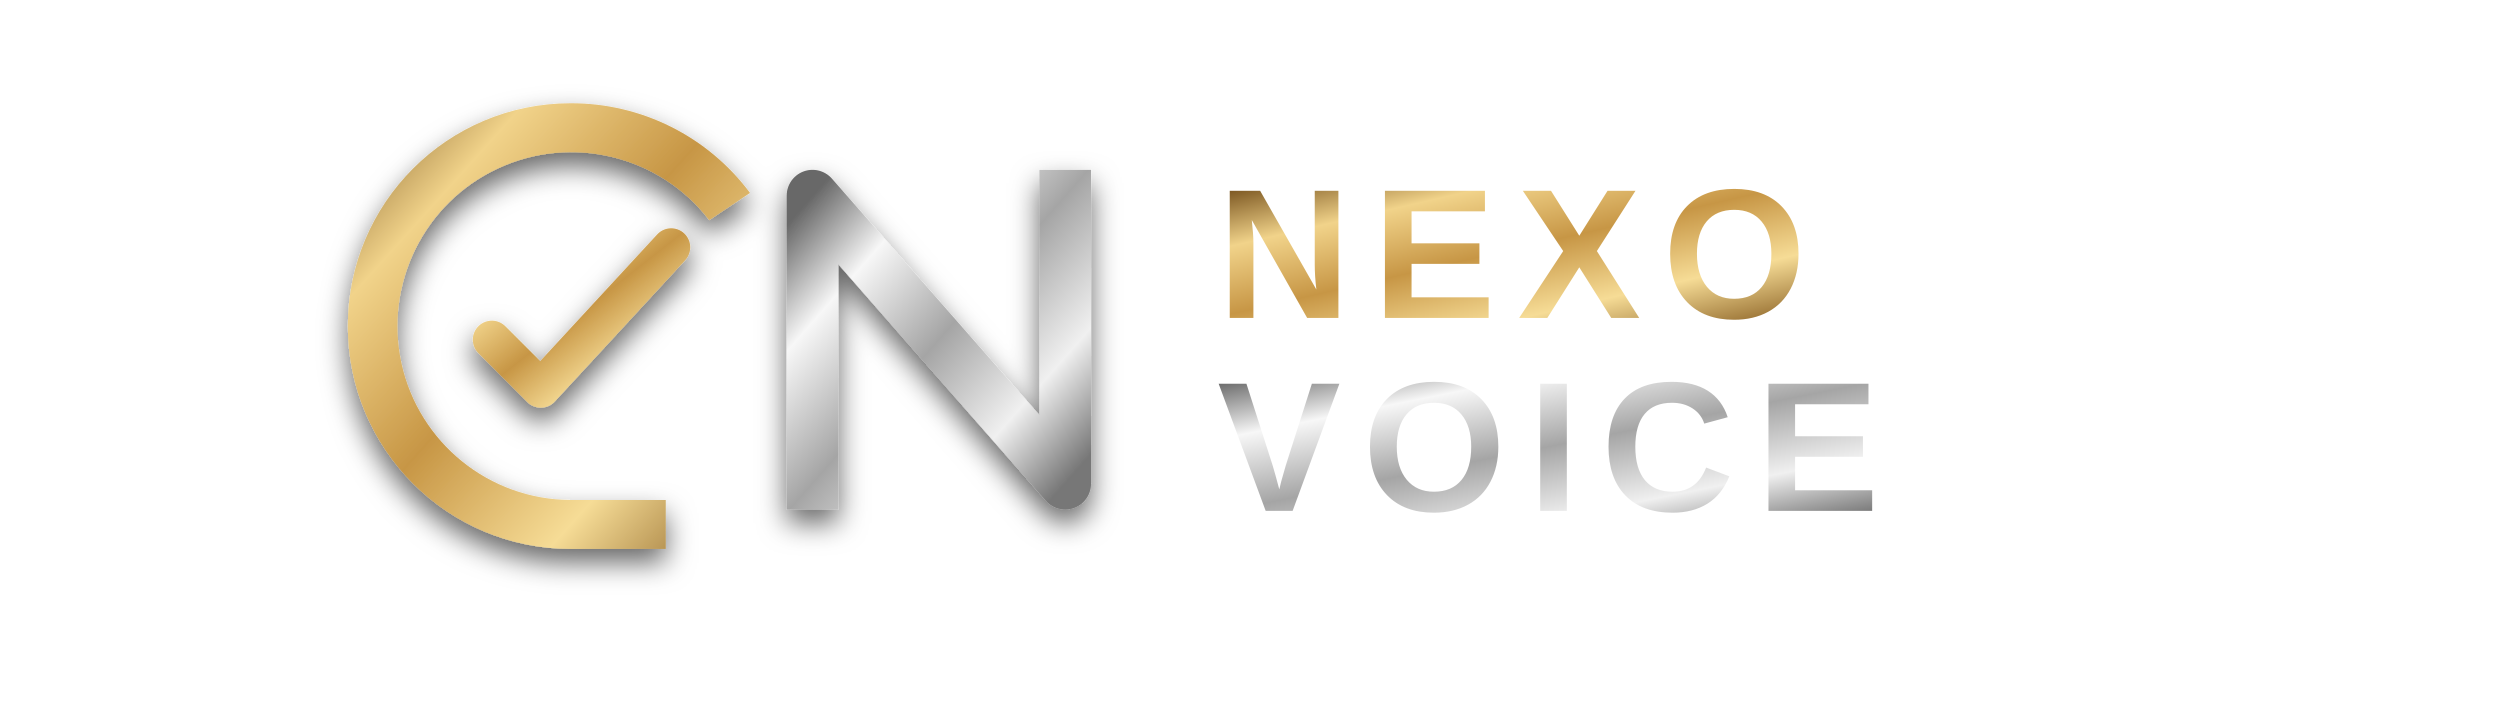
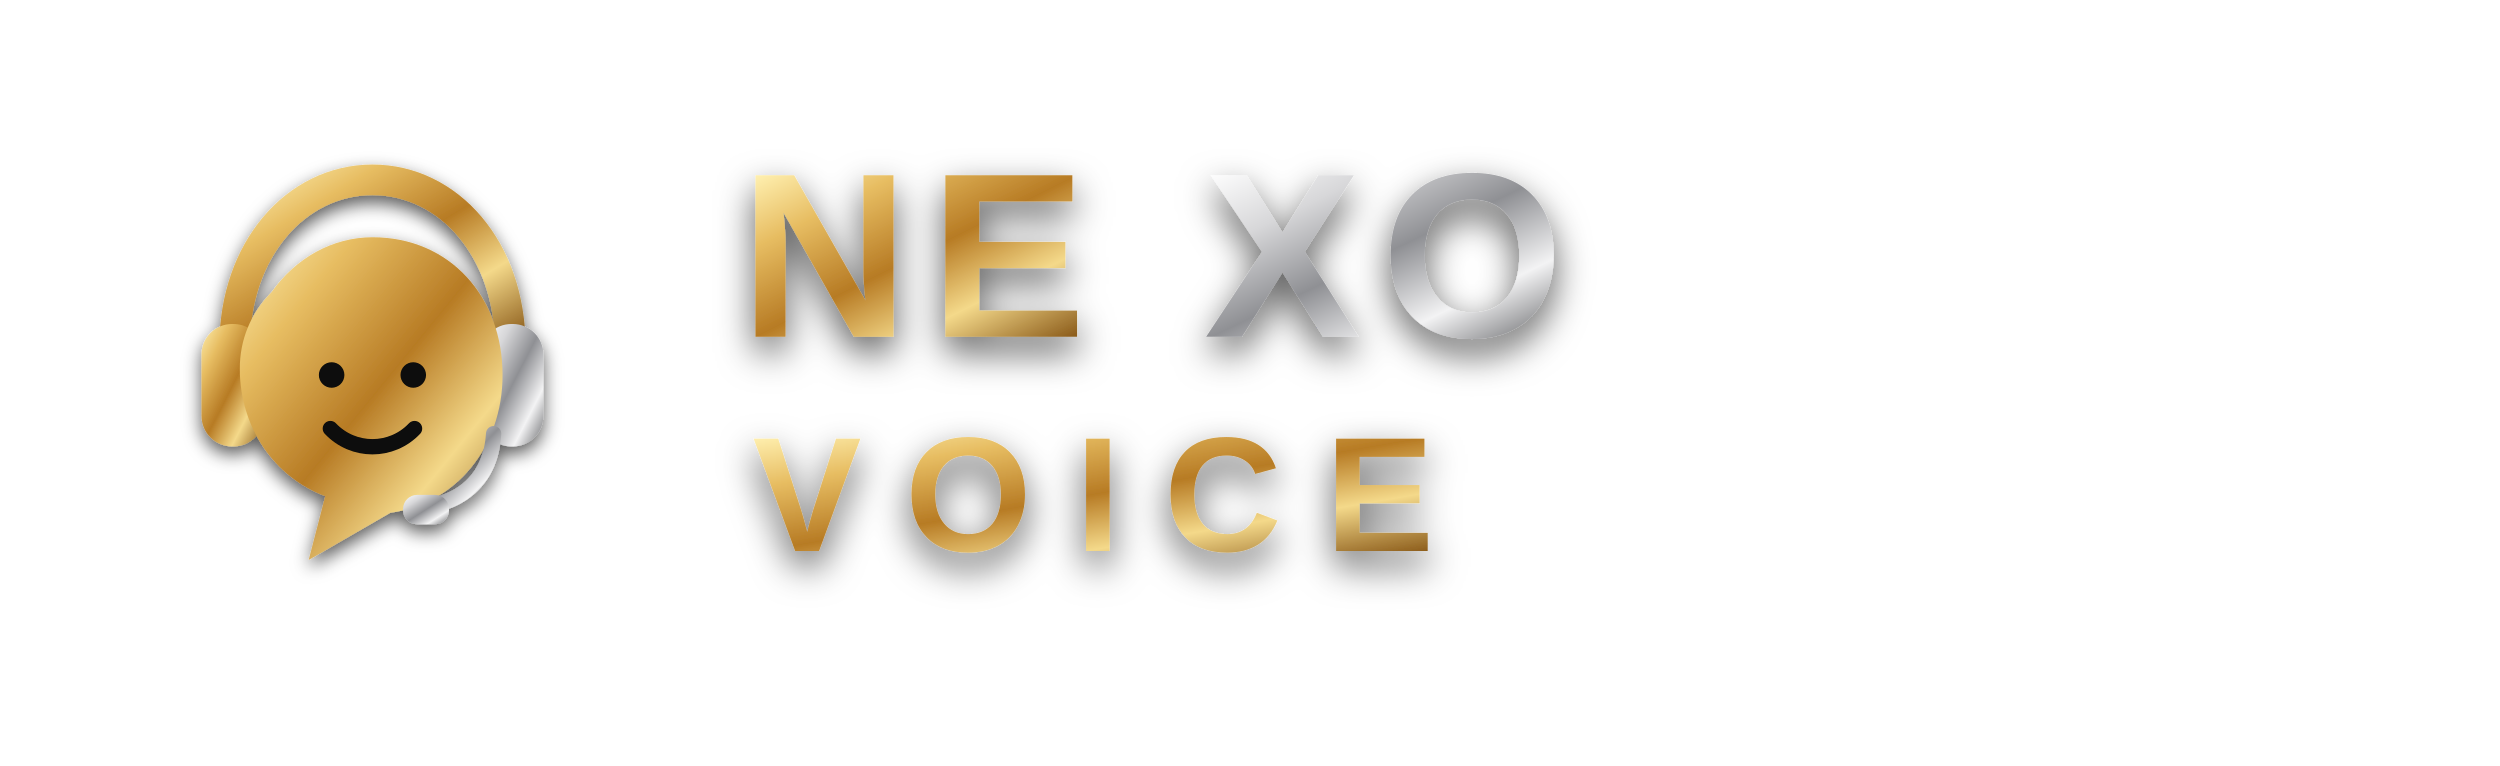
- <svg xmlns="http://www.w3.org/2000/svg" viewBox="0 0 920 260" role="img" aria-labelledby="title desc">
+ <svg xmlns="http://www.w3.org/2000/svg" viewBox="0 0 980 300" role="img" aria-labelledby="title desc">
  <defs>
    <linearGradient id="gold" x1="0" y1="0" x2="1" y2="1">
-       <stop offset="0" stop-color="#7a5520" />
-       <stop offset="0.22" stop-color="#f1d38a" />
-       <stop offset="0.48" stop-color="#c79645" />
-       <stop offset="0.75" stop-color="#f6dc96" />
-       <stop offset="1" stop-color="#8d6427" />
+       <stop offset="0" stop-color="#fff0b0" />
+       <stop offset=".22" stop-color="#e7bd62" />
+       <stop offset=".5" stop-color="#b77b24" />
+       <stop offset=".74" stop-color="#f4d98a" />
+       <stop offset="1" stop-color="#8a5a19" />
    </linearGradient>
    <linearGradient id="silver" x1="0" y1="0" x2="1" y2="1">
-       <stop offset="0" stop-color="#686868" />
-       <stop offset="0.22" stop-color="#f7f7f7" />
-       <stop offset="0.5" stop-color="#a5a5a5" />
-       <stop offset="0.78" stop-color="#f0f0f0" />
-       <stop offset="1" stop-color="#777" />
+       <stop offset="0" stop-color="#ffffff" />
+       <stop offset=".24" stop-color="#d7d7d9" />
+       <stop offset=".5" stop-color="#8f9094" />
+       <stop offset=".76" stop-color="#f3f3f4" />
+       <stop offset="1" stop-color="#696a6d" />
    </linearGradient>
-     <filter id="shadow" x="-20%" y="-20%" width="140%" height="140%">
-       <feDropShadow dx="0" dy="5" stdDeviation="5" flood-color="#000" flood-opacity=".6" />
+     <filter id="shadow" x="-30%" y="-30%" width="160%" height="160%">
+       <feDropShadow dx="0" dy="6" stdDeviation="7" flood-color="#000" flood-opacity=".65" />
    </filter>
  </defs>
-   <g filter="url(#shadow)">
-     <path d="M210 38a82 82 0 1 0 0 164h35v-18h-35a64 64 0 1 1 51-103l15-10A82 82 0 0 0 210 38Z" fill="url(#gold)" />
-     <path d="M181 125l18 18 48-52" fill="none" stroke="url(#gold)" stroke-width="14" stroke-linecap="round" stroke-linejoin="round" />
-     <path d="M299 178V72l93 106V72" fill="none" stroke="url(#silver)" stroke-width="19" stroke-linecap="square" stroke-linejoin="round" />
-     <g stroke="url(#gold)" stroke-width="8" stroke-linecap="round">
-       <path d="M141 112v16" />
-       <path d="M155 101v38" />
-       <path d="M169 92v56" />
-       <path d="M183 104v32" />
-       <path d="M197 112v16" />
+   <g transform="translate(18 18) scale(.5)" filter="url(#shadow)">
+     <path d="M148 235c0-75 48-130 108-130s108 55 108 130" fill="none" stroke="url(#gold)" stroke-width="24" stroke-linecap="round" />
+     <rect x="122" y="218" width="49" height="96" rx="24" fill="url(#gold)" />
+     <rect x="341" y="218" width="49" height="96" rx="24" fill="url(#silver)" />
+     <path d="M177 193c19-27 48-43 79-43 61 0 102 47 102 108 0 57-37 101-88 108l-64 37 13-50c-40-15-67-54-67-100 0-22 8-43 25-60Z" fill="url(#gold)" />
+     <circle cx="224" cy="258" r="10" fill="#090909" />
+     <circle cx="288" cy="258" r="10" fill="#090909" />
+     <path d="M223 300c18 19 48 19 66 0" fill="none" stroke="#090909" stroke-width="12" stroke-linecap="round" />
+     <path d="M351 304c-2 34-23 54-57 58" fill="none" stroke="url(#silver)" stroke-width="12" stroke-linecap="round" />
+     <rect x="280" y="352" width="36" height="23" rx="11" fill="url(#silver)" />
+     <g stroke-linecap="round" stroke-width="10">
+       <path d="M406 231v56" stroke="url(#gold)" />
+       <path d="M429 212v94" stroke="url(#gold)" />
+       <path d="M452 237v45" stroke="url(#silver)" />
    </g>
  </g>
-   <g font-family="Arial,Helvetica,sans-serif" font-weight="700" letter-spacing="8">
-     <text x="448" y="117" font-size="68" fill="url(#gold)">NEXO</text>
-     <text x="448" y="188" font-size="68" fill="url(#silver)">VOICE</text>
+   <g font-family="Arial,Helvetica,sans-serif" font-weight="800" letter-spacing="8" filter="url(#shadow)">
+     <text x="290" y="132" font-size="92" fill="url(#gold)">NE</text>
+     <text x="472" y="132" font-size="92" fill="url(#silver)">XO</text>
+     <text x="295" y="216" font-size="64" fill="url(#gold)" letter-spacing="17">VOICE</text>
  </g>
</svg>
